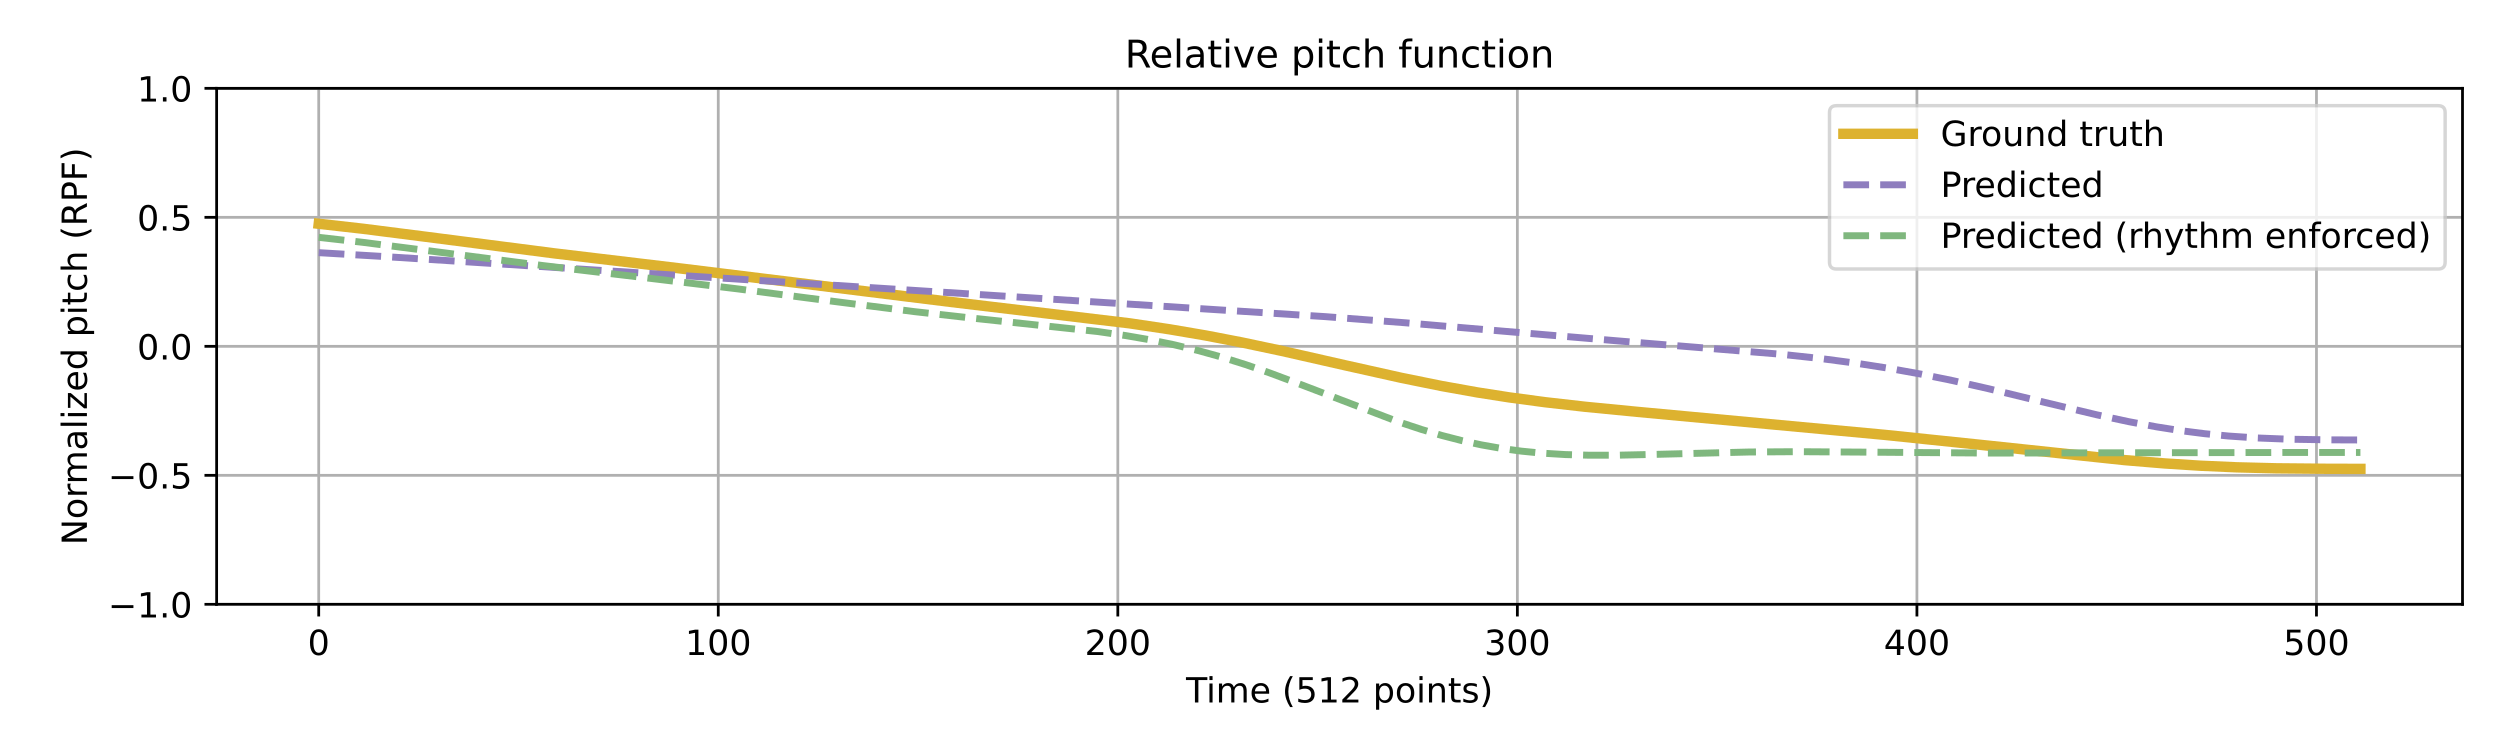
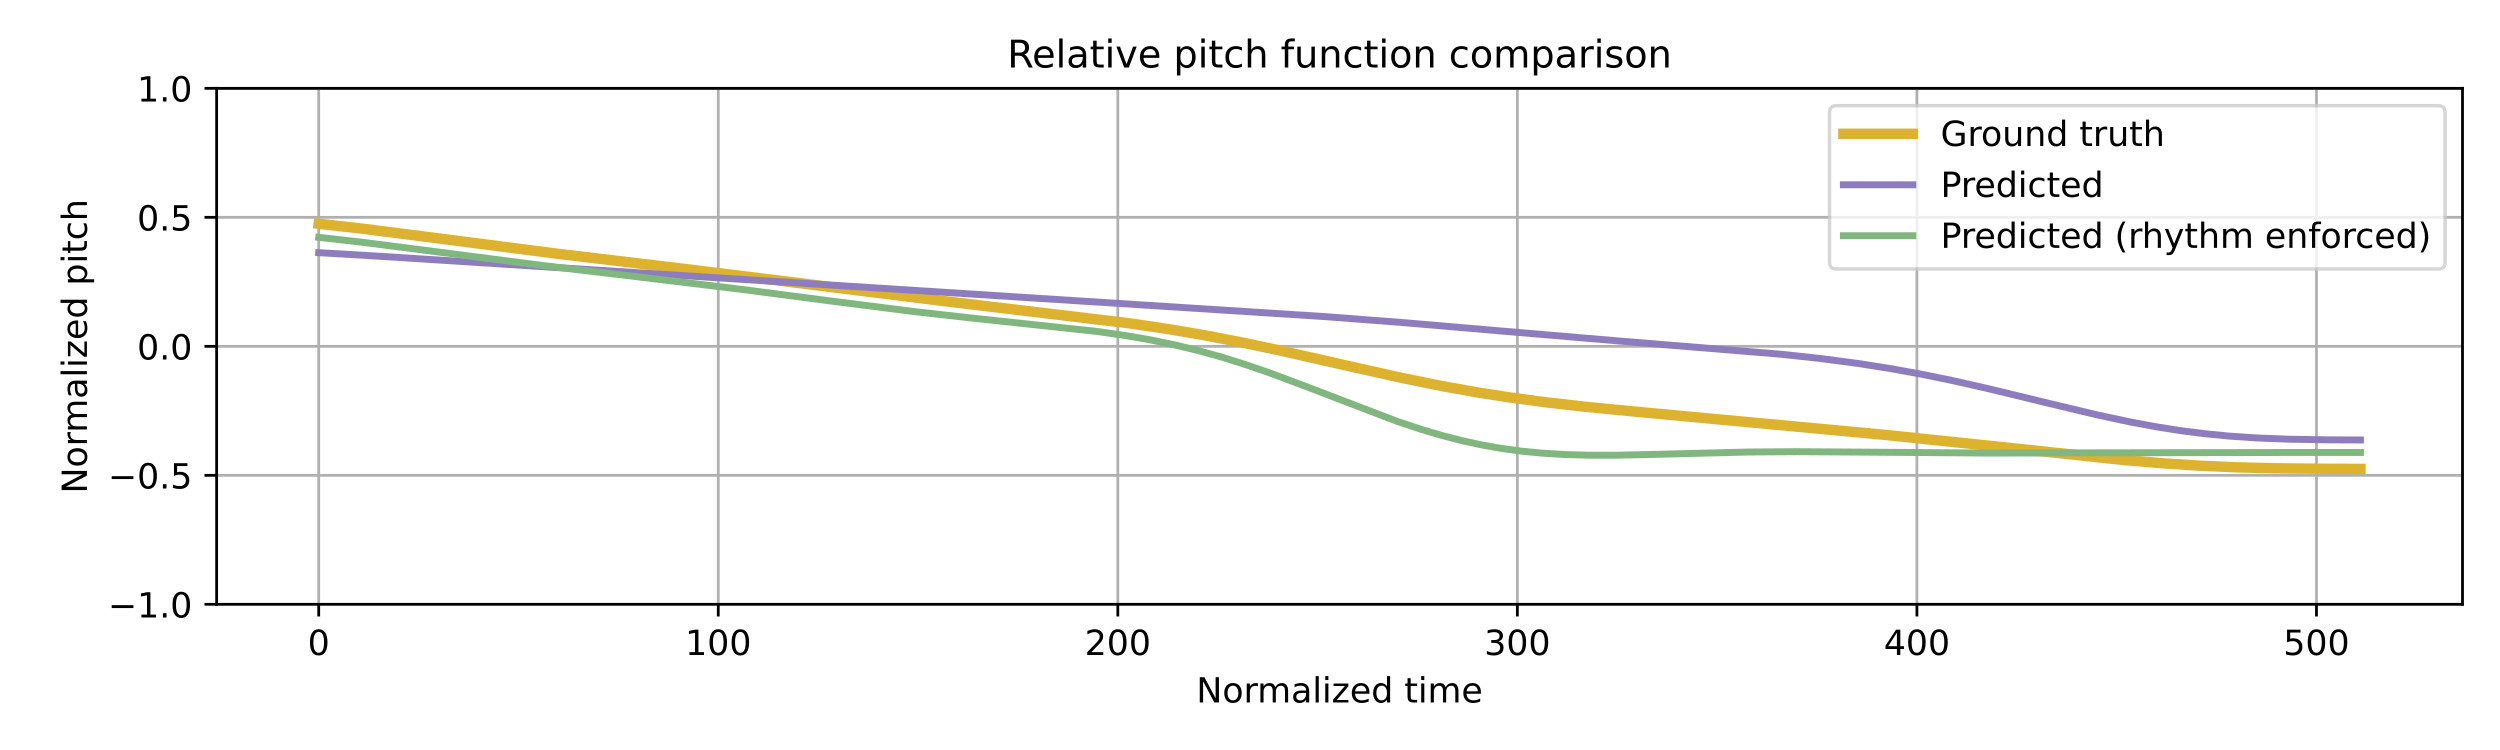
<svg xmlns="http://www.w3.org/2000/svg" xmlns:xlink="http://www.w3.org/1999/xlink" width="720pt" height="216pt" viewBox="0 0 720 216" version="1.1">
  <defs>
    <style type="text/css">*{stroke-linejoin: round; stroke-linecap: butt}</style>
  </defs>
  <g id="figure_1">
    <g id="patch_1">
      <path d="M 0 216  L 720 216  L 720 0  L 0 0  z " style="fill: #ffffff" />
    </g>
    <g id="axes_1">
      <g id="patch_2">
        <path d="M 62.39 174.04  L 709.2 174.04  L 709.2 25.44  L 62.39 25.44  z " style="fill: #ffffff" />
      </g>
      <g id="matplotlib.axis_1">
        <g id="xtick_1">
          <g id="line2d_1">
-             <path d="M 91.79 174.04  L 91.79 25.44  " clip-path="url(#p877f4eb20b)" style="fill: none; stroke: #b0b0b0; stroke-width: 0.8; stroke-linecap: square" />
+             <path d="M 91.79 174.04  L 91.79 25.44  " clip-path="url(#p0fdf7a717b)" style="fill: none; stroke: #b0b0b0; stroke-width: 0.8; stroke-linecap: square" />
          </g>
          <g id="line2d_2">
            <defs>
-               <path id="mfd17718ca7" d="M 0 0  L 0 3.5  " style="stroke: #000000; stroke-width: 0.8" />
-             </defs>
-             <g>
-               <use xlink:href="#mfd17718ca7" x="91.79" y="174.04" style="stroke: #000000; stroke-width: 0.8" />
+               <path id="mcfbc2f2bf1" d="M 0 0  L 0 3.5  " style="stroke: #000000; stroke-width: 0.8" />
+             </defs>
+             <g>
+               <use xlink:href="#mcfbc2f2bf1" x="91.79" y="174.04" style="stroke: #000000; stroke-width: 0.8" />
            </g>
          </g>
          <g id="text_1">
            <g transform="translate(88.60921 188.6384) scale(0.1 -0.1)">
              <defs>
                <path id="DejaVuSans-30" d="M 2034 4250  Q 1547 4250 1301 3770  Q 1056 3291 1056 2328  Q 1056 1369 1301 889  Q 1547 409 2034 409  Q 2525 409 2770 889  Q 3016 1369 3016 2328  Q 3016 3291 2770 3770  Q 2525 4250 2034 4250  z M 2034 4750  Q 2819 4750 3233 4129  Q 3647 3509 3647 2328  Q 3647 1150 3233 529  Q 2819 -91 2034 -91  Q 1250 -91 836 529  Q 422 1150 422 2328  Q 422 3509 836 4129  Q 1250 4750 2034 4750  z " transform="scale(0.015625)" />
              </defs>
              <use xlink:href="#DejaVuSans-30" />
            </g>
          </g>
        </g>
        <g id="xtick_2">
          <g id="line2d_3">
-             <path d="M 206.861 174.04  L 206.861 25.44  " clip-path="url(#p877f4eb20b)" style="fill: none; stroke: #b0b0b0; stroke-width: 0.8; stroke-linecap: square" />
+             <path d="M 206.861 174.04  L 206.861 25.44  " clip-path="url(#p0fdf7a717b)" style="fill: none; stroke: #b0b0b0; stroke-width: 0.8; stroke-linecap: square" />
          </g>
          <g id="line2d_4">
            <g>
-               <use xlink:href="#mfd17718ca7" x="206.861" y="174.04" style="stroke: #000000; stroke-width: 0.8" />
+               <use xlink:href="#mcfbc2f2bf1" x="206.861" y="174.04" style="stroke: #000000; stroke-width: 0.8" />
            </g>
          </g>
          <g id="text_2">
            <g transform="translate(197.317 188.6384) scale(0.1 -0.1)">
              <defs>
                <path id="DejaVuSans-31" d="M 794 531  L 1825 531  L 1825 4091  L 703 3866  L 703 4441  L 1819 4666  L 2450 4666  L 2450 531  L 3481 531  L 3481 0  L 794 0  L 794 531  z " transform="scale(0.015625)" />
              </defs>
              <use xlink:href="#DejaVuSans-31" />
              <use xlink:href="#DejaVuSans-30" transform="translate(63.62305 0)" />
              <use xlink:href="#DejaVuSans-30" transform="translate(127.2461 0)" />
            </g>
          </g>
        </g>
        <g id="xtick_3">
          <g id="line2d_5">
-             <path d="M 321.931 174.04  L 321.931 25.44  " clip-path="url(#p877f4eb20b)" style="fill: none; stroke: #b0b0b0; stroke-width: 0.8; stroke-linecap: square" />
+             <path d="M 321.931 174.04  L 321.931 25.44  " clip-path="url(#p0fdf7a717b)" style="fill: none; stroke: #b0b0b0; stroke-width: 0.8; stroke-linecap: square" />
          </g>
          <g id="line2d_6">
            <g>
-               <use xlink:href="#mfd17718ca7" x="321.931" y="174.04" style="stroke: #000000; stroke-width: 0.8" />
+               <use xlink:href="#mcfbc2f2bf1" x="321.931" y="174.04" style="stroke: #000000; stroke-width: 0.8" />
            </g>
          </g>
          <g id="text_3">
            <g transform="translate(312.3872 188.6384) scale(0.1 -0.1)">
              <defs>
                <path id="DejaVuSans-32" d="M 1228 531  L 3431 531  L 3431 0  L 469 0  L 469 531  Q 828 903 1448 1529  Q 2069 2156 2228 2338  Q 2531 2678 2651 2914  Q 2772 3150 2772 3378  Q 2772 3750 2511 3984  Q 2250 4219 1831 4219  Q 1534 4219 1204 4116  Q 875 4013 500 3803  L 500 4441  Q 881 4594 1212 4672  Q 1544 4750 1819 4750  Q 2544 4750 2975 4387  Q 3406 4025 3406 3419  Q 3406 3131 3298 2873  Q 3191 2616 2906 2266  Q 2828 2175 2409 1742  Q 1991 1309 1228 531  z " transform="scale(0.015625)" />
              </defs>
              <use xlink:href="#DejaVuSans-32" />
              <use xlink:href="#DejaVuSans-30" transform="translate(63.62305 0)" />
              <use xlink:href="#DejaVuSans-30" transform="translate(127.2461 0)" />
            </g>
          </g>
        </g>
        <g id="xtick_4">
          <g id="line2d_7">
-             <path d="M 437.001 174.04  L 437.001 25.44  " clip-path="url(#p877f4eb20b)" style="fill: none; stroke: #b0b0b0; stroke-width: 0.8; stroke-linecap: square" />
+             <path d="M 437.001 174.04  L 437.001 25.44  " clip-path="url(#p0fdf7a717b)" style="fill: none; stroke: #b0b0b0; stroke-width: 0.8; stroke-linecap: square" />
          </g>
          <g id="line2d_8">
            <g>
-               <use xlink:href="#mfd17718ca7" x="437.001" y="174.04" style="stroke: #000000; stroke-width: 0.8" />
+               <use xlink:href="#mcfbc2f2bf1" x="437.001" y="174.04" style="stroke: #000000; stroke-width: 0.8" />
            </g>
          </g>
          <g id="text_4">
            <g transform="translate(427.4575 188.6384) scale(0.1 -0.1)">
              <defs>
                <path id="DejaVuSans-33" d="M 2597 2516  Q 3050 2419 3304 2112  Q 3559 1806 3559 1356  Q 3559 666 3084 287  Q 2609 -91 1734 -91  Q 1441 -91 1130 -33  Q 819 25 488 141  L 488 750  Q 750 597 1062 519  Q 1375 441 1716 441  Q 2309 441 2620 675  Q 2931 909 2931 1356  Q 2931 1769 2642 2001  Q 2353 2234 1838 2234  L 1294 2234  L 1294 2753  L 1863 2753  Q 2328 2753 2575 2939  Q 2822 3125 2822 3475  Q 2822 3834 2567 4026  Q 2313 4219 1838 4219  Q 1578 4219 1281 4162  Q 984 4106 628 3988  L 628 4550  Q 988 4650 1302 4700  Q 1616 4750 1894 4750  Q 2613 4750 3031 4423  Q 3450 4097 3450 3541  Q 3450 3153 3228 2886  Q 3006 2619 2597 2516  z " transform="scale(0.015625)" />
              </defs>
              <use xlink:href="#DejaVuSans-33" />
              <use xlink:href="#DejaVuSans-30" transform="translate(63.62305 0)" />
              <use xlink:href="#DejaVuSans-30" transform="translate(127.2461 0)" />
            </g>
          </g>
        </g>
        <g id="xtick_5">
          <g id="line2d_9">
-             <path d="M 552.072 174.04  L 552.072 25.44  " clip-path="url(#p877f4eb20b)" style="fill: none; stroke: #b0b0b0; stroke-width: 0.8; stroke-linecap: square" />
+             <path d="M 552.072 174.04  L 552.072 25.44  " clip-path="url(#p0fdf7a717b)" style="fill: none; stroke: #b0b0b0; stroke-width: 0.8; stroke-linecap: square" />
          </g>
          <g id="line2d_10">
            <g>
-               <use xlink:href="#mfd17718ca7" x="552.072" y="174.04" style="stroke: #000000; stroke-width: 0.8" />
+               <use xlink:href="#mcfbc2f2bf1" x="552.072" y="174.04" style="stroke: #000000; stroke-width: 0.8" />
            </g>
          </g>
          <g id="text_5">
            <g transform="translate(542.5278 188.6384) scale(0.1 -0.1)">
              <defs>
                <path id="DejaVuSans-34" d="M 2419 4116  L 825 1625  L 2419 1625  L 2419 4116  z M 2253 4666  L 3047 4666  L 3047 1625  L 3713 1625  L 3713 1100  L 3047 1100  L 3047 0  L 2419 0  L 2419 1100  L 313 1100  L 313 1709  L 2253 4666  z " transform="scale(0.015625)" />
              </defs>
              <use xlink:href="#DejaVuSans-34" />
              <use xlink:href="#DejaVuSans-30" transform="translate(63.62305 0)" />
              <use xlink:href="#DejaVuSans-30" transform="translate(127.2461 0)" />
            </g>
          </g>
        </g>
        <g id="xtick_6">
          <g id="line2d_11">
-             <path d="M 667.142 174.04  L 667.142 25.44  " clip-path="url(#p877f4eb20b)" style="fill: none; stroke: #b0b0b0; stroke-width: 0.8; stroke-linecap: square" />
+             <path d="M 667.142 174.04  L 667.142 25.44  " clip-path="url(#p0fdf7a717b)" style="fill: none; stroke: #b0b0b0; stroke-width: 0.8; stroke-linecap: square" />
          </g>
          <g id="line2d_12">
            <g>
-               <use xlink:href="#mfd17718ca7" x="667.142" y="174.04" style="stroke: #000000; stroke-width: 0.8" />
+               <use xlink:href="#mcfbc2f2bf1" x="667.142" y="174.04" style="stroke: #000000; stroke-width: 0.8" />
            </g>
          </g>
          <g id="text_6">
            <g transform="translate(657.5981 188.6384) scale(0.1 -0.1)">
              <defs>
                <path id="DejaVuSans-35" d="M 691 4666  L 3169 4666  L 3169 4134  L 1269 4134  L 1269 2991  Q 1406 3038 1543 3061  Q 1681 3084 1819 3084  Q 2600 3084 3056 2656  Q 3513 2228 3513 1497  Q 3513 744 3044 326  Q 2575 -91 1722 -91  Q 1428 -91 1123 -41  Q 819 9 494 109  L 494 744  Q 775 591 1075 516  Q 1375 441 1709 441  Q 2250 441 2565 725  Q 2881 1009 2881 1497  Q 2881 1984 2565 2268  Q 2250 2553 1709 2553  Q 1456 2553 1204 2497  Q 953 2441 691 2322  L 691 4666  z " transform="scale(0.015625)" />
              </defs>
              <use xlink:href="#DejaVuSans-35" />
              <use xlink:href="#DejaVuSans-30" transform="translate(63.62305 0)" />
              <use xlink:href="#DejaVuSans-30" transform="translate(127.2461 0)" />
            </g>
          </g>
        </g>
        <g id="text_7">
-           <g transform="translate(341.5817 202.3166) scale(0.1 -0.1)">
-             <defs>
-               <path id="DejaVuSans-54" d="M -19 4666  L 3928 4666  L 3928 4134  L 2272 4134  L 2272 0  L 1638 0  L 1638 4134  L -19 4134  L -19 4666  z " transform="scale(0.015625)" />
+           <g transform="translate(344.5544 202.3166) scale(0.1 -0.1)">
+             <defs>
+               <path id="DejaVuSans-4e" d="M 628 4666  L 1478 4666  L 3547 763  L 3547 4666  L 4159 4666  L 4159 0  L 3309 0  L 1241 3903  L 1241 0  L 628 0  L 628 4666  z " transform="scale(0.015625)" />
+               <path id="DejaVuSans-6f" d="M 1959 3097  Q 1497 3097 1228 2736  Q 959 2375 959 1747  Q 959 1119 1226 758  Q 1494 397 1959 397  Q 2419 397 2687 759  Q 2956 1122 2956 1747  Q 2956 2369 2687 2733  Q 2419 3097 1959 3097  z M 1959 3584  Q 2709 3584 3137 3096  Q 3566 2609 3566 1747  Q 3566 888 3137 398  Q 2709 -91 1959 -91  Q 1206 -91 779 398  Q 353 888 353 1747  Q 353 2609 779 3096  Q 1206 3584 1959 3584  z " transform="scale(0.015625)" />
+               <path id="DejaVuSans-72" d="M 2631 2963  Q 2534 3019 2420 3045  Q 2306 3072 2169 3072  Q 1681 3072 1420 2755  Q 1159 2438 1159 1844  L 1159 0  L 581 0  L 581 3500  L 1159 3500  L 1159 2956  Q 1341 3275 1631 3429  Q 1922 3584 2338 3584  Q 2397 3584 2469 3576  Q 2541 3569 2628 3553  L 2631 2963  z " transform="scale(0.015625)" />
+               <path id="DejaVuSans-6d" d="M 3328 2828  Q 3544 3216 3844 3400  Q 4144 3584 4550 3584  Q 5097 3584 5394 3201  Q 5691 2819 5691 2113  L 5691 0  L 5113 0  L 5113 2094  Q 5113 2597 4934 2840  Q 4756 3084 4391 3084  Q 3944 3084 3684 2787  Q 3425 2491 3425 1978  L 3425 0  L 2847 0  L 2847 2094  Q 2847 2600 2669 2842  Q 2491 3084 2119 3084  Q 1678 3084 1418 2786  Q 1159 2488 1159 1978  L 1159 0  L 581 0  L 581 3500  L 1159 3500  L 1159 2956  Q 1356 3278 1631 3431  Q 1906 3584 2284 3584  Q 2666 3584 2933 3390  Q 3200 3197 3328 2828  z " transform="scale(0.015625)" />
+               <path id="DejaVuSans-61" d="M 2194 1759  Q 1497 1759 1228 1600  Q 959 1441 959 1056  Q 959 750 1161 570  Q 1363 391 1709 391  Q 2188 391 2477 730  Q 2766 1069 2766 1631  L 2766 1759  L 2194 1759  z M 3341 1997  L 3341 0  L 2766 0  L 2766 531  Q 2569 213 2275 61  Q 1981 -91 1556 -91  Q 1019 -91 701 211  Q 384 513 384 1019  Q 384 1609 779 1909  Q 1175 2209 1959 2209  L 2766 2209  L 2766 2266  Q 2766 2663 2505 2880  Q 2244 3097 1772 3097  Q 1472 3097 1187 3025  Q 903 2953 641 2809  L 641 3341  Q 956 3463 1253 3523  Q 1550 3584 1831 3584  Q 2591 3584 2966 3190  Q 3341 2797 3341 1997  z " transform="scale(0.015625)" />
+               <path id="DejaVuSans-6c" d="M 603 4863  L 1178 4863  L 1178 0  L 603 0  L 603 4863  z " transform="scale(0.015625)" />
              <path id="DejaVuSans-69" d="M 603 3500  L 1178 3500  L 1178 0  L 603 0  L 603 3500  z M 603 4863  L 1178 4863  L 1178 4134  L 603 4134  L 603 4863  z " transform="scale(0.015625)" />
-               <path id="DejaVuSans-6d" d="M 3328 2828  Q 3544 3216 3844 3400  Q 4144 3584 4550 3584  Q 5097 3584 5394 3201  Q 5691 2819 5691 2113  L 5691 0  L 5113 0  L 5113 2094  Q 5113 2597 4934 2840  Q 4756 3084 4391 3084  Q 3944 3084 3684 2787  Q 3425 2491 3425 1978  L 3425 0  L 2847 0  L 2847 2094  Q 2847 2600 2669 2842  Q 2491 3084 2119 3084  Q 1678 3084 1418 2786  Q 1159 2488 1159 1978  L 1159 0  L 581 0  L 581 3500  L 1159 3500  L 1159 2956  Q 1356 3278 1631 3431  Q 1906 3584 2284 3584  Q 2666 3584 2933 3390  Q 3200 3197 3328 2828  z " transform="scale(0.015625)" />
+               <path id="DejaVuSans-7a" d="M 353 3500  L 3084 3500  L 3084 2975  L 922 459  L 3084 459  L 3084 0  L 275 0  L 275 525  L 2438 3041  L 353 3041  L 353 3500  z " transform="scale(0.015625)" />
              <path id="DejaVuSans-65" d="M 3597 1894  L 3597 1613  L 953 1613  Q 991 1019 1311 708  Q 1631 397 2203 397  Q 2534 397 2845 478  Q 3156 559 3463 722  L 3463 178  Q 3153 47 2828 -22  Q 2503 -91 2169 -91  Q 1331 -91 842 396  Q 353 884 353 1716  Q 353 2575 817 3079  Q 1281 3584 2069 3584  Q 2775 3584 3186 3129  Q 3597 2675 3597 1894  z M 3022 2063  Q 3016 2534 2758 2815  Q 2500 3097 2075 3097  Q 1594 3097 1305 2825  Q 1016 2553 972 2059  L 3022 2063  z " transform="scale(0.015625)" />
+               <path id="DejaVuSans-64" d="M 2906 2969  L 2906 4863  L 3481 4863  L 3481 0  L 2906 0  L 2906 525  Q 2725 213 2448 61  Q 2172 -91 1784 -91  Q 1150 -91 751 415  Q 353 922 353 1747  Q 353 2572 751 3078  Q 1150 3584 1784 3584  Q 2172 3584 2448 3432  Q 2725 3281 2906 2969  z M 947 1747  Q 947 1113 1208 752  Q 1469 391 1925 391  Q 2381 391 2643 752  Q 2906 1113 2906 1747  Q 2906 2381 2643 2742  Q 2381 3103 1925 3103  Q 1469 3103 1208 2742  Q 947 2381 947 1747  z " transform="scale(0.015625)" />
              <path id="DejaVuSans-20" transform="scale(0.015625)" />
-               <path id="DejaVuSans-28" d="M 1984 4856  Q 1566 4138 1362 3434  Q 1159 2731 1159 2009  Q 1159 1288 1364 580  Q 1569 -128 1984 -844  L 1484 -844  Q 1016 -109 783 600  Q 550 1309 550 2009  Q 550 2706 781 3412  Q 1013 4119 1484 4856  L 1984 4856  z " transform="scale(0.015625)" />
-               <path id="DejaVuSans-70" d="M 1159 525  L 1159 -1331  L 581 -1331  L 581 3500  L 1159 3500  L 1159 2969  Q 1341 3281 1617 3432  Q 1894 3584 2278 3584  Q 2916 3584 3314 3078  Q 3713 2572 3713 1747  Q 3713 922 3314 415  Q 2916 -91 2278 -91  Q 1894 -91 1617 61  Q 1341 213 1159 525  z M 3116 1747  Q 3116 2381 2855 2742  Q 2594 3103 2138 3103  Q 1681 3103 1420 2742  Q 1159 2381 1159 1747  Q 1159 1113 1420 752  Q 1681 391 2138 391  Q 2594 391 2855 752  Q 3116 1113 3116 1747  z " transform="scale(0.015625)" />
-               <path id="DejaVuSans-6f" d="M 1959 3097  Q 1497 3097 1228 2736  Q 959 2375 959 1747  Q 959 1119 1226 758  Q 1494 397 1959 397  Q 2419 397 2687 759  Q 2956 1122 2956 1747  Q 2956 2369 2687 2733  Q 2419 3097 1959 3097  z M 1959 3584  Q 2709 3584 3137 3096  Q 3566 2609 3566 1747  Q 3566 888 3137 398  Q 2709 -91 1959 -91  Q 1206 -91 779 398  Q 353 888 353 1747  Q 353 2609 779 3096  Q 1206 3584 1959 3584  z " transform="scale(0.015625)" />
-               <path id="DejaVuSans-6e" d="M 3513 2113  L 3513 0  L 2938 0  L 2938 2094  Q 2938 2591 2744 2837  Q 2550 3084 2163 3084  Q 1697 3084 1428 2787  Q 1159 2491 1159 1978  L 1159 0  L 581 0  L 581 3500  L 1159 3500  L 1159 2956  Q 1366 3272 1645 3428  Q 1925 3584 2291 3584  Q 2894 3584 3203 3211  Q 3513 2838 3513 2113  z " transform="scale(0.015625)" />
              <path id="DejaVuSans-74" d="M 1172 4494  L 1172 3500  L 2356 3500  L 2356 3053  L 1172 3053  L 1172 1153  Q 1172 725 1289 603  Q 1406 481 1766 481  L 2356 481  L 2356 0  L 1766 0  Q 1100 0 847 248  Q 594 497 594 1153  L 594 3053  L 172 3053  L 172 3500  L 594 3500  L 594 4494  L 1172 4494  z " transform="scale(0.015625)" />
-               <path id="DejaVuSans-73" d="M 2834 3397  L 2834 2853  Q 2591 2978 2328 3040  Q 2066 3103 1784 3103  Q 1356 3103 1142 2972  Q 928 2841 928 2578  Q 928 2378 1081 2264  Q 1234 2150 1697 2047  L 1894 2003  Q 2506 1872 2764 1633  Q 3022 1394 3022 966  Q 3022 478 2636 193  Q 2250 -91 1575 -91  Q 1294 -91 989 -36  Q 684 19 347 128  L 347 722  Q 666 556 975 473  Q 1284 391 1588 391  Q 1994 391 2212 530  Q 2431 669 2431 922  Q 2431 1156 2273 1281  Q 2116 1406 1581 1522  L 1381 1569  Q 847 1681 609 1914  Q 372 2147 372 2553  Q 372 3047 722 3315  Q 1072 3584 1716 3584  Q 2034 3584 2315 3537  Q 2597 3491 2834 3397  z " transform="scale(0.015625)" />
-               <path id="DejaVuSans-29" d="M 513 4856  L 1013 4856  Q 1481 4119 1714 3412  Q 1947 2706 1947 2009  Q 1947 1309 1714 600  Q 1481 -109 1013 -844  L 513 -844  Q 928 -128 1133 580  Q 1338 1288 1338 2009  Q 1338 2731 1133 3434  Q 928 4138 513 4856  z " transform="scale(0.015625)" />
-             </defs>
-             <use xlink:href="#DejaVuSans-54" />
-             <use xlink:href="#DejaVuSans-69" transform="translate(57.95898 0)" />
-             <use xlink:href="#DejaVuSans-6d" transform="translate(85.74219 0)" />
-             <use xlink:href="#DejaVuSans-65" transform="translate(183.1543 0)" />
-             <use xlink:href="#DejaVuSans-20" transform="translate(244.6777 0)" />
-             <use xlink:href="#DejaVuSans-28" transform="translate(276.4648 0)" />
-             <use xlink:href="#DejaVuSans-35" transform="translate(315.4785 0)" />
-             <use xlink:href="#DejaVuSans-31" transform="translate(379.1016 0)" />
-             <use xlink:href="#DejaVuSans-32" transform="translate(442.7246 0)" />
-             <use xlink:href="#DejaVuSans-20" transform="translate(506.3477 0)" />
-             <use xlink:href="#DejaVuSans-70" transform="translate(538.1348 0)" />
-             <use xlink:href="#DejaVuSans-6f" transform="translate(601.6113 0)" />
-             <use xlink:href="#DejaVuSans-69" transform="translate(662.793 0)" />
-             <use xlink:href="#DejaVuSans-6e" transform="translate(690.5762 0)" />
-             <use xlink:href="#DejaVuSans-74" transform="translate(753.9551 0)" />
-             <use xlink:href="#DejaVuSans-73" transform="translate(793.1641 0)" />
-             <use xlink:href="#DejaVuSans-29" transform="translate(845.2637 0)" />
+             </defs>
+             <use xlink:href="#DejaVuSans-4e" />
+             <use xlink:href="#DejaVuSans-6f" transform="translate(74.80469 0)" />
+             <use xlink:href="#DejaVuSans-72" transform="translate(135.9863 0)" />
+             <use xlink:href="#DejaVuSans-6d" transform="translate(175.3496 0)" />
+             <use xlink:href="#DejaVuSans-61" transform="translate(272.7617 0)" />
+             <use xlink:href="#DejaVuSans-6c" transform="translate(334.041 0)" />
+             <use xlink:href="#DejaVuSans-69" transform="translate(361.8242 0)" />
+             <use xlink:href="#DejaVuSans-7a" transform="translate(389.6074 0)" />
+             <use xlink:href="#DejaVuSans-65" transform="translate(442.0977 0)" />
+             <use xlink:href="#DejaVuSans-64" transform="translate(503.6211 0)" />
+             <use xlink:href="#DejaVuSans-20" transform="translate(567.0977 0)" />
+             <use xlink:href="#DejaVuSans-74" transform="translate(598.8848 0)" />
+             <use xlink:href="#DejaVuSans-69" transform="translate(638.0938 0)" />
+             <use xlink:href="#DejaVuSans-6d" transform="translate(665.877 0)" />
+             <use xlink:href="#DejaVuSans-65" transform="translate(763.2891 0)" />
          </g>
        </g>
      </g>
      <g id="matplotlib.axis_2">
        <g id="ytick_1">
          <g id="line2d_13">
-             <path d="M 62.39 174.04  L 709.2 174.04  " clip-path="url(#p877f4eb20b)" style="fill: none; stroke: #b0b0b0; stroke-width: 0.8; stroke-linecap: square" />
+             <path d="M 62.39 174.04  L 709.2 174.04  " clip-path="url(#p0fdf7a717b)" style="fill: none; stroke: #b0b0b0; stroke-width: 0.8; stroke-linecap: square" />
          </g>
          <g id="line2d_14">
            <defs>
-               <path id="m987a6e1668" d="M 0 0  L -3.5 0  " style="stroke: #000000; stroke-width: 0.8" />
-             </defs>
-             <g>
-               <use xlink:href="#m987a6e1668" x="62.39" y="174.04" style="stroke: #000000; stroke-width: 0.8" />
+               <path id="m6e011d618f" d="M 0 0  L -3.5 0  " style="stroke: #000000; stroke-width: 0.8" />
+             </defs>
+             <g>
+               <use xlink:href="#m6e011d618f" x="62.39" y="174.04" style="stroke: #000000; stroke-width: 0.8" />
            </g>
          </g>
          <g id="text_8">
            <g transform="translate(31.10719 177.8392) scale(0.1 -0.1)">
              <defs>
                <path id="DejaVuSans-2212" d="M 678 2272  L 4684 2272  L 4684 1741  L 678 1741  L 678 2272  z " transform="scale(0.015625)" />
                <path id="DejaVuSans-2e" d="M 684 794  L 1344 794  L 1344 0  L 684 0  L 684 794  z " transform="scale(0.015625)" />
              </defs>
              <use xlink:href="#DejaVuSans-2212" />
              <use xlink:href="#DejaVuSans-31" transform="translate(83.78906 0)" />
              <use xlink:href="#DejaVuSans-2e" transform="translate(147.4121 0)" />
              <use xlink:href="#DejaVuSans-30" transform="translate(179.1992 0)" />
            </g>
          </g>
        </g>
        <g id="ytick_2">
          <g id="line2d_15">
-             <path d="M 62.39 136.89  L 709.2 136.89  " clip-path="url(#p877f4eb20b)" style="fill: none; stroke: #b0b0b0; stroke-width: 0.8; stroke-linecap: square" />
+             <path d="M 62.39 136.89  L 709.2 136.89  " clip-path="url(#p0fdf7a717b)" style="fill: none; stroke: #b0b0b0; stroke-width: 0.8; stroke-linecap: square" />
          </g>
          <g id="line2d_16">
            <g>
-               <use xlink:href="#m987a6e1668" x="62.39" y="136.89" style="stroke: #000000; stroke-width: 0.8" />
+               <use xlink:href="#m6e011d618f" x="62.39" y="136.89" style="stroke: #000000; stroke-width: 0.8" />
            </g>
          </g>
          <g id="text_9">
            <g transform="translate(31.10719 140.6892) scale(0.1 -0.1)">
              <use xlink:href="#DejaVuSans-2212" />
              <use xlink:href="#DejaVuSans-30" transform="translate(83.78906 0)" />
              <use xlink:href="#DejaVuSans-2e" transform="translate(147.4121 0)" />
              <use xlink:href="#DejaVuSans-35" transform="translate(179.1992 0)" />
            </g>
          </g>
        </g>
        <g id="ytick_3">
          <g id="line2d_17">
-             <path d="M 62.39 99.74  L 709.2 99.74  " clip-path="url(#p877f4eb20b)" style="fill: none; stroke: #b0b0b0; stroke-width: 0.8; stroke-linecap: square" />
+             <path d="M 62.39 99.74  L 709.2 99.74  " clip-path="url(#p0fdf7a717b)" style="fill: none; stroke: #b0b0b0; stroke-width: 0.8; stroke-linecap: square" />
          </g>
          <g id="line2d_18">
            <g>
-               <use xlink:href="#m987a6e1668" x="62.39" y="99.74" style="stroke: #000000; stroke-width: 0.8" />
+               <use xlink:href="#m6e011d618f" x="62.39" y="99.74" style="stroke: #000000; stroke-width: 0.8" />
            </g>
          </g>
          <g id="text_10">
            <g transform="translate(39.48687 103.5392) scale(0.1 -0.1)">
              <use xlink:href="#DejaVuSans-30" />
              <use xlink:href="#DejaVuSans-2e" transform="translate(63.62305 0)" />
              <use xlink:href="#DejaVuSans-30" transform="translate(95.41016 0)" />
            </g>
          </g>
        </g>
        <g id="ytick_4">
          <g id="line2d_19">
-             <path d="M 62.39 62.59  L 709.2 62.59  " clip-path="url(#p877f4eb20b)" style="fill: none; stroke: #b0b0b0; stroke-width: 0.8; stroke-linecap: square" />
+             <path d="M 62.39 62.59  L 709.2 62.59  " clip-path="url(#p0fdf7a717b)" style="fill: none; stroke: #b0b0b0; stroke-width: 0.8; stroke-linecap: square" />
          </g>
          <g id="line2d_20">
            <g>
-               <use xlink:href="#m987a6e1668" x="62.39" y="62.59" style="stroke: #000000; stroke-width: 0.8" />
+               <use xlink:href="#m6e011d618f" x="62.39" y="62.59" style="stroke: #000000; stroke-width: 0.8" />
            </g>
          </g>
          <g id="text_11">
            <g transform="translate(39.48687 66.38922) scale(0.1 -0.1)">
              <use xlink:href="#DejaVuSans-30" />
              <use xlink:href="#DejaVuSans-2e" transform="translate(63.62305 0)" />
              <use xlink:href="#DejaVuSans-35" transform="translate(95.41016 0)" />
            </g>
          </g>
        </g>
        <g id="ytick_5">
          <g id="line2d_21">
-             <path d="M 62.39 25.44  L 709.2 25.44  " clip-path="url(#p877f4eb20b)" style="fill: none; stroke: #b0b0b0; stroke-width: 0.8; stroke-linecap: square" />
+             <path d="M 62.39 25.44  L 709.2 25.44  " clip-path="url(#p0fdf7a717b)" style="fill: none; stroke: #b0b0b0; stroke-width: 0.8; stroke-linecap: square" />
          </g>
          <g id="line2d_22">
            <g>
-               <use xlink:href="#m987a6e1668" x="62.39" y="25.44" style="stroke: #000000; stroke-width: 0.8" />
+               <use xlink:href="#m6e011d618f" x="62.39" y="25.44" style="stroke: #000000; stroke-width: 0.8" />
            </g>
          </g>
          <g id="text_12">
            <g transform="translate(39.48687 29.23922) scale(0.1 -0.1)">
              <use xlink:href="#DejaVuSans-31" />
              <use xlink:href="#DejaVuSans-2e" transform="translate(63.62305 0)" />
              <use xlink:href="#DejaVuSans-30" transform="translate(95.41016 0)" />
            </g>
          </g>
        </g>
        <g id="text_13">
-           <g transform="translate(25.0275 156.9814) rotate(-90) scale(0.1 -0.1)">
-             <defs>
-               <path id="DejaVuSans-4e" d="M 628 4666  L 1478 4666  L 3547 763  L 3547 4666  L 4159 4666  L 4159 0  L 3309 0  L 1241 3903  L 1241 0  L 628 0  L 628 4666  z " transform="scale(0.015625)" />
-               <path id="DejaVuSans-72" d="M 2631 2963  Q 2534 3019 2420 3045  Q 2306 3072 2169 3072  Q 1681 3072 1420 2755  Q 1159 2438 1159 1844  L 1159 0  L 581 0  L 581 3500  L 1159 3500  L 1159 2956  Q 1341 3275 1631 3429  Q 1922 3584 2338 3584  Q 2397 3584 2469 3576  Q 2541 3569 2628 3553  L 2631 2963  z " transform="scale(0.015625)" />
-               <path id="DejaVuSans-61" d="M 2194 1759  Q 1497 1759 1228 1600  Q 959 1441 959 1056  Q 959 750 1161 570  Q 1363 391 1709 391  Q 2188 391 2477 730  Q 2766 1069 2766 1631  L 2766 1759  L 2194 1759  z M 3341 1997  L 3341 0  L 2766 0  L 2766 531  Q 2569 213 2275 61  Q 1981 -91 1556 -91  Q 1019 -91 701 211  Q 384 513 384 1019  Q 384 1609 779 1909  Q 1175 2209 1959 2209  L 2766 2209  L 2766 2266  Q 2766 2663 2505 2880  Q 2244 3097 1772 3097  Q 1472 3097 1187 3025  Q 903 2953 641 2809  L 641 3341  Q 956 3463 1253 3523  Q 1550 3584 1831 3584  Q 2591 3584 2966 3190  Q 3341 2797 3341 1997  z " transform="scale(0.015625)" />
-               <path id="DejaVuSans-6c" d="M 603 4863  L 1178 4863  L 1178 0  L 603 0  L 603 4863  z " transform="scale(0.015625)" />
-               <path id="DejaVuSans-7a" d="M 353 3500  L 3084 3500  L 3084 2975  L 922 459  L 3084 459  L 3084 0  L 275 0  L 275 525  L 2438 3041  L 353 3041  L 353 3500  z " transform="scale(0.015625)" />
-               <path id="DejaVuSans-64" d="M 2906 2969  L 2906 4863  L 3481 4863  L 3481 0  L 2906 0  L 2906 525  Q 2725 213 2448 61  Q 2172 -91 1784 -91  Q 1150 -91 751 415  Q 353 922 353 1747  Q 353 2572 751 3078  Q 1150 3584 1784 3584  Q 2172 3584 2448 3432  Q 2725 3281 2906 2969  z M 947 1747  Q 947 1113 1208 752  Q 1469 391 1925 391  Q 2381 391 2643 752  Q 2906 1113 2906 1747  Q 2906 2381 2643 2742  Q 2381 3103 1925 3103  Q 1469 3103 1208 2742  Q 947 2381 947 1747  z " transform="scale(0.015625)" />
+           <g transform="translate(25.0275 142.1259) rotate(-90) scale(0.1 -0.1)">
+             <defs>
+               <path id="DejaVuSans-70" d="M 1159 525  L 1159 -1331  L 581 -1331  L 581 3500  L 1159 3500  L 1159 2969  Q 1341 3281 1617 3432  Q 1894 3584 2278 3584  Q 2916 3584 3314 3078  Q 3713 2572 3713 1747  Q 3713 922 3314 415  Q 2916 -91 2278 -91  Q 1894 -91 1617 61  Q 1341 213 1159 525  z M 3116 1747  Q 3116 2381 2855 2742  Q 2594 3103 2138 3103  Q 1681 3103 1420 2742  Q 1159 2381 1159 1747  Q 1159 1113 1420 752  Q 1681 391 2138 391  Q 2594 391 2855 752  Q 3116 1113 3116 1747  z " transform="scale(0.015625)" />
              <path id="DejaVuSans-63" d="M 3122 3366  L 3122 2828  Q 2878 2963 2633 3030  Q 2388 3097 2138 3097  Q 1578 3097 1268 2742  Q 959 2388 959 1747  Q 959 1106 1268 751  Q 1578 397 2138 397  Q 2388 397 2633 464  Q 2878 531 3122 666  L 3122 134  Q 2881 22 2623 -34  Q 2366 -91 2075 -91  Q 1284 -91 818 406  Q 353 903 353 1747  Q 353 2603 823 3093  Q 1294 3584 2113 3584  Q 2378 3584 2631 3529  Q 2884 3475 3122 3366  z " transform="scale(0.015625)" />
              <path id="DejaVuSans-68" d="M 3513 2113  L 3513 0  L 2938 0  L 2938 2094  Q 2938 2591 2744 2837  Q 2550 3084 2163 3084  Q 1697 3084 1428 2787  Q 1159 2491 1159 1978  L 1159 0  L 581 0  L 581 4863  L 1159 4863  L 1159 2956  Q 1366 3272 1645 3428  Q 1925 3584 2291 3584  Q 2894 3584 3203 3211  Q 3513 2838 3513 2113  z " transform="scale(0.015625)" />
-               <path id="DejaVuSans-52" d="M 2841 2188  Q 3044 2119 3236 1894  Q 3428 1669 3622 1275  L 4263 0  L 3584 0  L 2988 1197  Q 2756 1666 2539 1819  Q 2322 1972 1947 1972  L 1259 1972  L 1259 0  L 628 0  L 628 4666  L 2053 4666  Q 2853 4666 3247 4331  Q 3641 3997 3641 3322  Q 3641 2881 3436 2590  Q 3231 2300 2841 2188  z M 1259 4147  L 1259 2491  L 2053 2491  Q 2509 2491 2742 2702  Q 2975 2913 2975 3322  Q 2975 3731 2742 3939  Q 2509 4147 2053 4147  L 1259 4147  z " transform="scale(0.015625)" />
-               <path id="DejaVuSans-50" d="M 1259 4147  L 1259 2394  L 2053 2394  Q 2494 2394 2734 2622  Q 2975 2850 2975 3272  Q 2975 3691 2734 3919  Q 2494 4147 2053 4147  L 1259 4147  z M 628 4666  L 2053 4666  Q 2838 4666 3239 4311  Q 3641 3956 3641 3272  Q 3641 2581 3239 2228  Q 2838 1875 2053 1875  L 1259 1875  L 1259 0  L 628 0  L 628 4666  z " transform="scale(0.015625)" />
-               <path id="DejaVuSans-46" d="M 628 4666  L 3309 4666  L 3309 4134  L 1259 4134  L 1259 2759  L 3109 2759  L 3109 2228  L 1259 2228  L 1259 0  L 628 0  L 628 4666  z " transform="scale(0.015625)" />
            </defs>
            <use xlink:href="#DejaVuSans-4e" />
            <use xlink:href="#DejaVuSans-6f" transform="translate(74.80469 0)" />
            <use xlink:href="#DejaVuSans-72" transform="translate(135.9863 0)" />
            <use xlink:href="#DejaVuSans-6d" transform="translate(175.3496 0)" />
            <use xlink:href="#DejaVuSans-61" transform="translate(272.7617 0)" />
            <use xlink:href="#DejaVuSans-6c" transform="translate(334.041 0)" />
            <use xlink:href="#DejaVuSans-69" transform="translate(361.8242 0)" />
            <use xlink:href="#DejaVuSans-7a" transform="translate(389.6074 0)" />
            <use xlink:href="#DejaVuSans-65" transform="translate(442.0977 0)" />
            <use xlink:href="#DejaVuSans-64" transform="translate(503.6211 0)" />
            <use xlink:href="#DejaVuSans-20" transform="translate(567.0977 0)" />
            <use xlink:href="#DejaVuSans-70" transform="translate(598.8848 0)" />
            <use xlink:href="#DejaVuSans-69" transform="translate(662.3613 0)" />
            <use xlink:href="#DejaVuSans-74" transform="translate(690.1445 0)" />
            <use xlink:href="#DejaVuSans-63" transform="translate(729.3535 0)" />
            <use xlink:href="#DejaVuSans-68" transform="translate(784.334 0)" />
-             <use xlink:href="#DejaVuSans-20" transform="translate(847.7129 0)" />
-             <use xlink:href="#DejaVuSans-28" transform="translate(879.5 0)" />
-             <use xlink:href="#DejaVuSans-52" transform="translate(918.5137 0)" />
-             <use xlink:href="#DejaVuSans-50" transform="translate(987.9961 0)" />
-             <use xlink:href="#DejaVuSans-46" transform="translate(1048.299 0)" />
-             <use xlink:href="#DejaVuSans-29" transform="translate(1105.818 0)" />
          </g>
        </g>
      </g>
      <g id="line2d_23">
-         <path d="M 91.79 64.446  L 104.448 65.872  L 121.709 68.073  L 159.682 72.973  L 196.504 77.382  L 228.724 81.358  L 273.601 86.933  L 325.383 93.128  L 336.89 94.85  L 347.246 96.622  L 357.603 98.614  L 369.11 101.053  L 387.521 105.234  L 403.631 108.828  L 415.138 111.163  L 425.494 113.02  L 434.7 114.457  L 445.056 115.846  L 456.563 117.154  L 471.522 118.611  L 542.866 125.246  L 570.483 128.123  L 611.908 132.511  L 623.415 133.468  L 633.771 134.129  L 644.128 134.586  L 655.635 134.876  L 670.594 135.015  L 679.8 135.034  L 679.8 135.034  " clip-path="url(#p877f4eb20b)" style="fill: none; stroke: #ddb22f; stroke-width: 3; stroke-linecap: square" />
+         <path d="M 91.79 64.446  L 104.448 65.872  L 121.709 68.073  L 159.682 72.973  L 196.504 77.382  L 228.724 81.358  L 273.601 86.933  L 325.383 93.128  L 336.89 94.85  L 347.246 96.622  L 357.603 98.614  L 369.11 101.053  L 387.521 105.234  L 403.631 108.828  L 415.138 111.163  L 425.494 113.02  L 434.7 114.457  L 445.056 115.846  L 456.563 117.154  L 471.522 118.611  L 542.866 125.246  L 570.483 128.123  L 611.908 132.511  L 623.415 133.468  L 633.771 134.129  L 644.128 134.586  L 655.635 134.876  L 670.594 135.015  L 679.8 135.034  L 679.8 135.034  " clip-path="url(#p0fdf7a717b)" style="fill: none; stroke: #ddb22f; stroke-width: 3; stroke-linecap: square" />
      </g>
      <g id="line2d_24">
-         <path d="M 91.79 72.766  L 109.051 73.787  L 311.575 86.716  L 381.768 91.196  L 404.782 92.964  L 433.549 95.434  L 466.92 98.257  L 512.948 102.023  L 524.455 103.272  L 534.811 104.636  L 544.017 106.076  L 553.222 107.742  L 562.428 109.628  L 572.784 111.972  L 588.894 115.888  L 603.853 119.46  L 613.059 121.436  L 621.114 122.939  L 628.018 124.023  L 634.922 124.902  L 641.826 125.577  L 649.881 126.125  L 659.087 126.488  L 670.594 126.675  L 679.8 126.714  L 679.8 126.714  " clip-path="url(#p877f4eb20b)" style="fill: none; stroke-dasharray: 7.4,3.2; stroke-dashoffset: 0; stroke: #8e7dbe; stroke-width: 2" />
+         <path d="M 91.79 72.766  L 109.051 73.787  L 311.575 86.716  L 381.768 91.196  L 404.782 92.964  L 433.549 95.434  L 466.92 98.257  L 512.948 102.023  L 524.455 103.272  L 534.811 104.636  L 544.017 106.076  L 553.222 107.742  L 562.428 109.628  L 572.784 111.972  L 588.894 115.888  L 603.853 119.46  L 613.059 121.436  L 621.114 122.939  L 628.018 124.023  L 634.922 124.902  L 641.826 125.577  L 649.881 126.125  L 659.087 126.488  L 670.594 126.675  L 679.8 126.714  L 679.8 126.714  " clip-path="url(#p0fdf7a717b)" style="fill: none; stroke: #8e7dbe; stroke-width: 2; stroke-linecap: square" />
      </g>
      <g id="line2d_25">
-         <path d="M 91.79 68.355  L 104.448 69.787  L 121.709 71.999  L 156.23 76.469  L 183.847 79.749  L 212.614 83.218  L 240.231 86.816  L 263.245 89.737  L 279.355 91.544  L 316.177 95.487  L 324.232 96.653  L 331.137 97.85  L 338.041 99.268  L 344.945 100.931  L 351.849 102.849  L 358.753 105.012  L 365.658 107.395  L 374.863 110.835  L 402.48 121.394  L 409.384 123.684  L 415.138 125.385  L 420.891 126.871  L 426.645 128.125  L 432.398 129.142  L 438.152 129.927  L 443.905 130.493  L 450.81 130.915  L 457.714 131.103  L 465.769 131.098  L 477.276 130.846  L 503.742 130.177  L 517.55 130.085  L 535.962 130.205  L 572.784 130.485  L 603.853 130.417  L 659.087 130.313  L 679.8 130.312  L 679.8 130.312  " clip-path="url(#p877f4eb20b)" style="fill: none; stroke-dasharray: 7.4,3.2; stroke-dashoffset: 0; stroke: #7fb77e; stroke-width: 2" />
+         <path d="M 91.79 68.355  L 104.448 69.787  L 121.709 71.999  L 156.23 76.469  L 183.847 79.749  L 212.614 83.218  L 240.231 86.816  L 263.245 89.737  L 279.355 91.544  L 316.177 95.487  L 324.232 96.653  L 331.137 97.85  L 338.041 99.268  L 344.945 100.931  L 351.849 102.849  L 358.753 105.012  L 365.658 107.395  L 374.863 110.835  L 402.48 121.394  L 409.384 123.684  L 415.138 125.385  L 420.891 126.871  L 426.645 128.125  L 432.398 129.142  L 438.152 129.927  L 443.905 130.493  L 450.81 130.915  L 457.714 131.103  L 465.769 131.098  L 477.276 130.846  L 503.742 130.177  L 517.55 130.085  L 535.962 130.205  L 572.784 130.485  L 603.853 130.417  L 659.087 130.313  L 679.8 130.312  L 679.8 130.312  " clip-path="url(#p0fdf7a717b)" style="fill: none; stroke: #7fb77e; stroke-width: 2; stroke-linecap: square" />
      </g>
      <g id="patch_3">
        <path d="M 62.39 174.04  L 62.39 25.44  " style="fill: none; stroke: #000000; stroke-width: 0.8; stroke-linejoin: miter; stroke-linecap: square" />
      </g>
      <g id="patch_4">
        <path d="M 709.2 174.04  L 709.2 25.44  " style="fill: none; stroke: #000000; stroke-width: 0.8; stroke-linejoin: miter; stroke-linecap: square" />
      </g>
      <g id="patch_5">
        <path d="M 62.39 174.04  L 709.2 174.04  " style="fill: none; stroke: #000000; stroke-width: 0.8; stroke-linejoin: miter; stroke-linecap: square" />
      </g>
      <g id="patch_6">
        <path d="M 62.39 25.44  L 709.2 25.44  " style="fill: none; stroke: #000000; stroke-width: 0.8; stroke-linejoin: miter; stroke-linecap: square" />
      </g>
      <g id="text_14">
-         <g transform="translate(323.9664 19.44) scale(0.11 -0.11)">
+         <g transform="translate(290.1045 19.44) scale(0.11 -0.11)">
          <defs>
+             <path id="DejaVuSans-52" d="M 2841 2188  Q 3044 2119 3236 1894  Q 3428 1669 3622 1275  L 4263 0  L 3584 0  L 2988 1197  Q 2756 1666 2539 1819  Q 2322 1972 1947 1972  L 1259 1972  L 1259 0  L 628 0  L 628 4666  L 2053 4666  Q 2853 4666 3247 4331  Q 3641 3997 3641 3322  Q 3641 2881 3436 2590  Q 3231 2300 2841 2188  z M 1259 4147  L 1259 2491  L 2053 2491  Q 2509 2491 2742 2702  Q 2975 2913 2975 3322  Q 2975 3731 2742 3939  Q 2509 4147 2053 4147  L 1259 4147  z " transform="scale(0.015625)" />
            <path id="DejaVuSans-76" d="M 191 3500  L 800 3500  L 1894 563  L 2988 3500  L 3597 3500  L 2284 0  L 1503 0  L 191 3500  z " transform="scale(0.015625)" />
            <path id="DejaVuSans-66" d="M 2375 4863  L 2375 4384  L 1825 4384  Q 1516 4384 1395 4259  Q 1275 4134 1275 3809  L 1275 3500  L 2222 3500  L 2222 3053  L 1275 3053  L 1275 0  L 697 0  L 697 3053  L 147 3053  L 147 3500  L 697 3500  L 697 3744  Q 697 4328 969 4595  Q 1241 4863 1831 4863  L 2375 4863  z " transform="scale(0.015625)" />
            <path id="DejaVuSans-75" d="M 544 1381  L 544 3500  L 1119 3500  L 1119 1403  Q 1119 906 1312 657  Q 1506 409 1894 409  Q 2359 409 2629 706  Q 2900 1003 2900 1516  L 2900 3500  L 3475 3500  L 3475 0  L 2900 0  L 2900 538  Q 2691 219 2414 64  Q 2138 -91 1772 -91  Q 1169 -91 856 284  Q 544 659 544 1381  z M 1991 3584  L 1991 3584  z " transform="scale(0.015625)" />
+             <path id="DejaVuSans-6e" d="M 3513 2113  L 3513 0  L 2938 0  L 2938 2094  Q 2938 2591 2744 2837  Q 2550 3084 2163 3084  Q 1697 3084 1428 2787  Q 1159 2491 1159 1978  L 1159 0  L 581 0  L 581 3500  L 1159 3500  L 1159 2956  Q 1366 3272 1645 3428  Q 1925 3584 2291 3584  Q 2894 3584 3203 3211  Q 3513 2838 3513 2113  z " transform="scale(0.015625)" />
+             <path id="DejaVuSans-73" d="M 2834 3397  L 2834 2853  Q 2591 2978 2328 3040  Q 2066 3103 1784 3103  Q 1356 3103 1142 2972  Q 928 2841 928 2578  Q 928 2378 1081 2264  Q 1234 2150 1697 2047  L 1894 2003  Q 2506 1872 2764 1633  Q 3022 1394 3022 966  Q 3022 478 2636 193  Q 2250 -91 1575 -91  Q 1294 -91 989 -36  Q 684 19 347 128  L 347 722  Q 666 556 975 473  Q 1284 391 1588 391  Q 1994 391 2212 530  Q 2431 669 2431 922  Q 2431 1156 2273 1281  Q 2116 1406 1581 1522  L 1381 1569  Q 847 1681 609 1914  Q 372 2147 372 2553  Q 372 3047 722 3315  Q 1072 3584 1716 3584  Q 2034 3584 2315 3537  Q 2597 3491 2834 3397  z " transform="scale(0.015625)" />
          </defs>
          <use xlink:href="#DejaVuSans-52" />
          <use xlink:href="#DejaVuSans-65" transform="translate(64.98242 0)" />
          <use xlink:href="#DejaVuSans-6c" transform="translate(126.5059 0)" />
          <use xlink:href="#DejaVuSans-61" transform="translate(154.2891 0)" />
          <use xlink:href="#DejaVuSans-74" transform="translate(215.5684 0)" />
          <use xlink:href="#DejaVuSans-69" transform="translate(254.7773 0)" />
          <use xlink:href="#DejaVuSans-76" transform="translate(282.5605 0)" />
          <use xlink:href="#DejaVuSans-65" transform="translate(341.7402 0)" />
          <use xlink:href="#DejaVuSans-20" transform="translate(403.2637 0)" />
          <use xlink:href="#DejaVuSans-70" transform="translate(435.0508 0)" />
          <use xlink:href="#DejaVuSans-69" transform="translate(498.5273 0)" />
          <use xlink:href="#DejaVuSans-74" transform="translate(526.3105 0)" />
          <use xlink:href="#DejaVuSans-63" transform="translate(565.5195 0)" />
          <use xlink:href="#DejaVuSans-68" transform="translate(620.5 0)" />
          <use xlink:href="#DejaVuSans-20" transform="translate(683.8789 0)" />
          <use xlink:href="#DejaVuSans-66" transform="translate(715.666 0)" />
          <use xlink:href="#DejaVuSans-75" transform="translate(750.8711 0)" />
          <use xlink:href="#DejaVuSans-6e" transform="translate(814.25 0)" />
          <use xlink:href="#DejaVuSans-63" transform="translate(877.6289 0)" />
          <use xlink:href="#DejaVuSans-74" transform="translate(932.6094 0)" />
          <use xlink:href="#DejaVuSans-69" transform="translate(971.8184 0)" />
          <use xlink:href="#DejaVuSans-6f" transform="translate(999.6016 0)" />
          <use xlink:href="#DejaVuSans-6e" transform="translate(1060.783 0)" />
+           <use xlink:href="#DejaVuSans-20" transform="translate(1124.162 0)" />
+           <use xlink:href="#DejaVuSans-63" transform="translate(1155.949 0)" />
+           <use xlink:href="#DejaVuSans-6f" transform="translate(1210.93 0)" />
+           <use xlink:href="#DejaVuSans-6d" transform="translate(1272.111 0)" />
+           <use xlink:href="#DejaVuSans-70" transform="translate(1369.523 0)" />
+           <use xlink:href="#DejaVuSans-61" transform="translate(1433 0)" />
+           <use xlink:href="#DejaVuSans-72" transform="translate(1494.279 0)" />
+           <use xlink:href="#DejaVuSans-69" transform="translate(1535.393 0)" />
+           <use xlink:href="#DejaVuSans-73" transform="translate(1563.176 0)" />
+           <use xlink:href="#DejaVuSans-6f" transform="translate(1615.275 0)" />
+           <use xlink:href="#DejaVuSans-6e" transform="translate(1676.457 0)" />
        </g>
      </g>
      <g id="legend_1">
        <g id="patch_7">
          <path d="M 528.894 77.474  L 702.2 77.474  Q 704.2 77.474 704.2 75.474  L 704.2 32.44  Q 704.2 30.44 702.2 30.44  L 528.894 30.44  Q 526.894 30.44 526.894 32.44  L 526.894 75.474  Q 526.894 77.474 528.894 77.474  z " style="fill: #ffffff; opacity: 0.8; stroke: #cccccc; stroke-linejoin: miter" />
        </g>
        <g id="line2d_26">
          <path d="M 530.894 38.538  L 540.894 38.538  L 550.894 38.538  " style="fill: none; stroke: #ddb22f; stroke-width: 3; stroke-linecap: square" />
        </g>
        <g id="text_15">
          <g transform="translate(558.8937 42.03844) scale(0.1 -0.1)">
            <defs>
              <path id="DejaVuSans-47" d="M 3809 666  L 3809 1919  L 2778 1919  L 2778 2438  L 4434 2438  L 4434 434  Q 4069 175 3628 42  Q 3188 -91 2688 -91  Q 1594 -91 976 548  Q 359 1188 359 2328  Q 359 3472 976 4111  Q 1594 4750 2688 4750  Q 3144 4750 3555 4637  Q 3966 4525 4313 4306  L 4313 3634  Q 3963 3931 3569 4081  Q 3175 4231 2741 4231  Q 1884 4231 1454 3753  Q 1025 3275 1025 2328  Q 1025 1384 1454 906  Q 1884 428 2741 428  Q 3075 428 3337 486  Q 3600 544 3809 666  z " transform="scale(0.015625)" />
            </defs>
            <use xlink:href="#DejaVuSans-47" />
            <use xlink:href="#DejaVuSans-72" transform="translate(77.49023 0)" />
            <use xlink:href="#DejaVuSans-6f" transform="translate(116.3535 0)" />
            <use xlink:href="#DejaVuSans-75" transform="translate(177.5352 0)" />
            <use xlink:href="#DejaVuSans-6e" transform="translate(240.9141 0)" />
            <use xlink:href="#DejaVuSans-64" transform="translate(304.293 0)" />
            <use xlink:href="#DejaVuSans-20" transform="translate(367.7695 0)" />
            <use xlink:href="#DejaVuSans-74" transform="translate(399.5566 0)" />
            <use xlink:href="#DejaVuSans-72" transform="translate(438.7656 0)" />
            <use xlink:href="#DejaVuSans-75" transform="translate(479.8789 0)" />
            <use xlink:href="#DejaVuSans-74" transform="translate(543.2578 0)" />
            <use xlink:href="#DejaVuSans-68" transform="translate(582.4668 0)" />
          </g>
        </g>
        <g id="line2d_27">
-           <path d="M 530.894 53.217  L 540.894 53.217  L 550.894 53.217  " style="fill: none; stroke-dasharray: 7.4,3.2; stroke-dashoffset: 0; stroke: #8e7dbe; stroke-width: 2" />
+           <path d="M 530.894 53.217  L 540.894 53.217  L 550.894 53.217  " style="fill: none; stroke: #8e7dbe; stroke-width: 2; stroke-linecap: square" />
        </g>
        <g id="text_16">
          <g transform="translate(558.8937 56.71656) scale(0.1 -0.1)">
+             <defs>
+               <path id="DejaVuSans-50" d="M 1259 4147  L 1259 2394  L 2053 2394  Q 2494 2394 2734 2622  Q 2975 2850 2975 3272  Q 2975 3691 2734 3919  Q 2494 4147 2053 4147  L 1259 4147  z M 628 4666  L 2053 4666  Q 2838 4666 3239 4311  Q 3641 3956 3641 3272  Q 3641 2581 3239 2228  Q 2838 1875 2053 1875  L 1259 1875  L 1259 0  L 628 0  L 628 4666  z " transform="scale(0.015625)" />
+             </defs>
            <use xlink:href="#DejaVuSans-50" />
            <use xlink:href="#DejaVuSans-72" transform="translate(58.55273 0)" />
            <use xlink:href="#DejaVuSans-65" transform="translate(97.41602 0)" />
            <use xlink:href="#DejaVuSans-64" transform="translate(158.9395 0)" />
            <use xlink:href="#DejaVuSans-69" transform="translate(222.416 0)" />
            <use xlink:href="#DejaVuSans-63" transform="translate(250.1992 0)" />
            <use xlink:href="#DejaVuSans-74" transform="translate(305.1797 0)" />
            <use xlink:href="#DejaVuSans-65" transform="translate(344.3887 0)" />
            <use xlink:href="#DejaVuSans-64" transform="translate(405.9121 0)" />
          </g>
        </g>
        <g id="line2d_28">
-           <path d="M 530.894 67.895  L 540.894 67.895  L 550.894 67.895  " style="fill: none; stroke-dasharray: 7.4,3.2; stroke-dashoffset: 0; stroke: #7fb77e; stroke-width: 2" />
+           <path d="M 530.894 67.895  L 540.894 67.895  L 550.894 67.895  " style="fill: none; stroke: #7fb77e; stroke-width: 2; stroke-linecap: square" />
        </g>
        <g id="text_17">
          <g transform="translate(558.8937 71.39469) scale(0.1 -0.1)">
            <defs>
+               <path id="DejaVuSans-28" d="M 1984 4856  Q 1566 4138 1362 3434  Q 1159 2731 1159 2009  Q 1159 1288 1364 580  Q 1569 -128 1984 -844  L 1484 -844  Q 1016 -109 783 600  Q 550 1309 550 2009  Q 550 2706 781 3412  Q 1013 4119 1484 4856  L 1984 4856  z " transform="scale(0.015625)" />
              <path id="DejaVuSans-79" d="M 2059 -325  Q 1816 -950 1584 -1140  Q 1353 -1331 966 -1331  L 506 -1331  L 506 -850  L 844 -850  Q 1081 -850 1212 -737  Q 1344 -625 1503 -206  L 1606 56  L 191 3500  L 800 3500  L 1894 763  L 2988 3500  L 3597 3500  L 2059 -325  z " transform="scale(0.015625)" />
+               <path id="DejaVuSans-29" d="M 513 4856  L 1013 4856  Q 1481 4119 1714 3412  Q 1947 2706 1947 2009  Q 1947 1309 1714 600  Q 1481 -109 1013 -844  L 513 -844  Q 928 -128 1133 580  Q 1338 1288 1338 2009  Q 1338 2731 1133 3434  Q 928 4138 513 4856  z " transform="scale(0.015625)" />
            </defs>
            <use xlink:href="#DejaVuSans-50" />
            <use xlink:href="#DejaVuSans-72" transform="translate(58.55273 0)" />
            <use xlink:href="#DejaVuSans-65" transform="translate(97.41602 0)" />
            <use xlink:href="#DejaVuSans-64" transform="translate(158.9395 0)" />
            <use xlink:href="#DejaVuSans-69" transform="translate(222.416 0)" />
            <use xlink:href="#DejaVuSans-63" transform="translate(250.1992 0)" />
            <use xlink:href="#DejaVuSans-74" transform="translate(305.1797 0)" />
            <use xlink:href="#DejaVuSans-65" transform="translate(344.3887 0)" />
            <use xlink:href="#DejaVuSans-64" transform="translate(405.9121 0)" />
            <use xlink:href="#DejaVuSans-20" transform="translate(469.3887 0)" />
            <use xlink:href="#DejaVuSans-28" transform="translate(501.1758 0)" />
            <use xlink:href="#DejaVuSans-72" transform="translate(540.1895 0)" />
            <use xlink:href="#DejaVuSans-68" transform="translate(579.5527 0)" />
            <use xlink:href="#DejaVuSans-79" transform="translate(642.9316 0)" />
            <use xlink:href="#DejaVuSans-74" transform="translate(702.1113 0)" />
            <use xlink:href="#DejaVuSans-68" transform="translate(741.3203 0)" />
            <use xlink:href="#DejaVuSans-6d" transform="translate(804.6992 0)" />
            <use xlink:href="#DejaVuSans-20" transform="translate(902.1113 0)" />
            <use xlink:href="#DejaVuSans-65" transform="translate(933.8984 0)" />
            <use xlink:href="#DejaVuSans-6e" transform="translate(995.4219 0)" />
            <use xlink:href="#DejaVuSans-66" transform="translate(1058.801 0)" />
            <use xlink:href="#DejaVuSans-6f" transform="translate(1094.006 0)" />
            <use xlink:href="#DejaVuSans-72" transform="translate(1155.188 0)" />
            <use xlink:href="#DejaVuSans-63" transform="translate(1194.051 0)" />
            <use xlink:href="#DejaVuSans-65" transform="translate(1249.031 0)" />
            <use xlink:href="#DejaVuSans-64" transform="translate(1310.555 0)" />
            <use xlink:href="#DejaVuSans-29" transform="translate(1374.031 0)" />
          </g>
        </g>
      </g>
    </g>
  </g>
  <defs>
-     <clipPath id="p877f4eb20b">
+     <clipPath id="p0fdf7a717b">
      <rect x="62.39" y="25.44" width="646.81" height="148.6" />
    </clipPath>
  </defs>
</svg>
